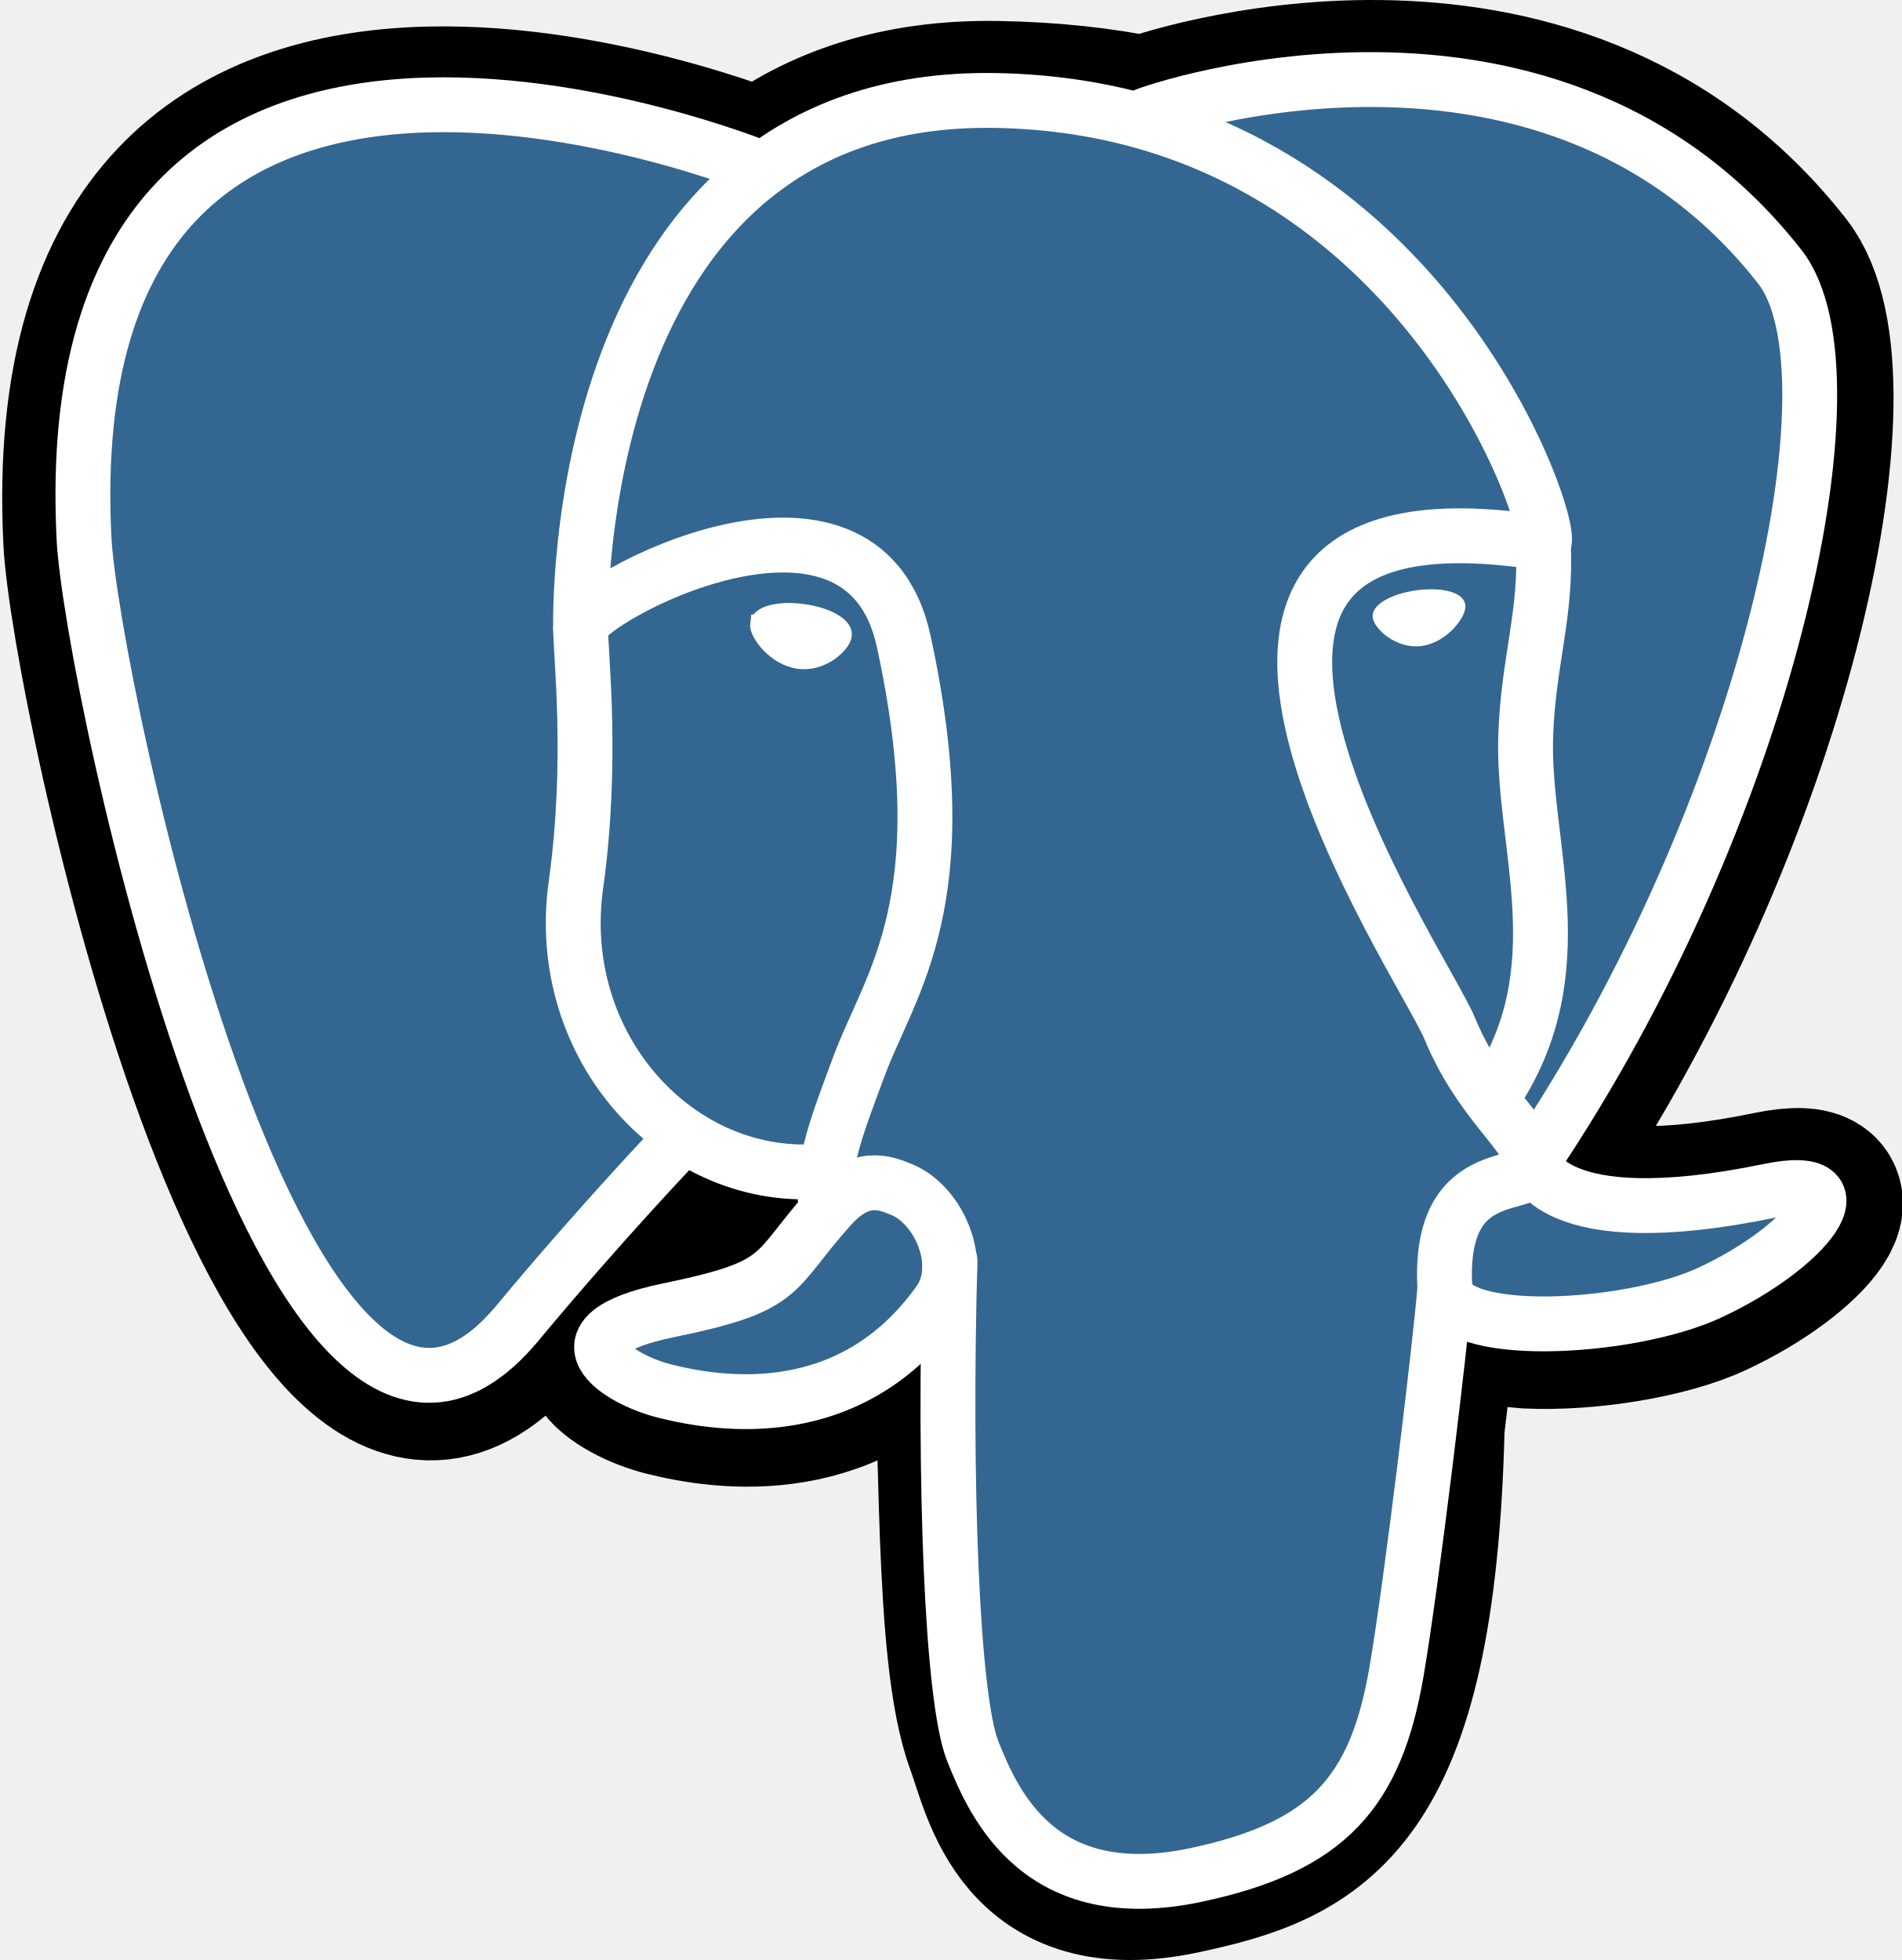
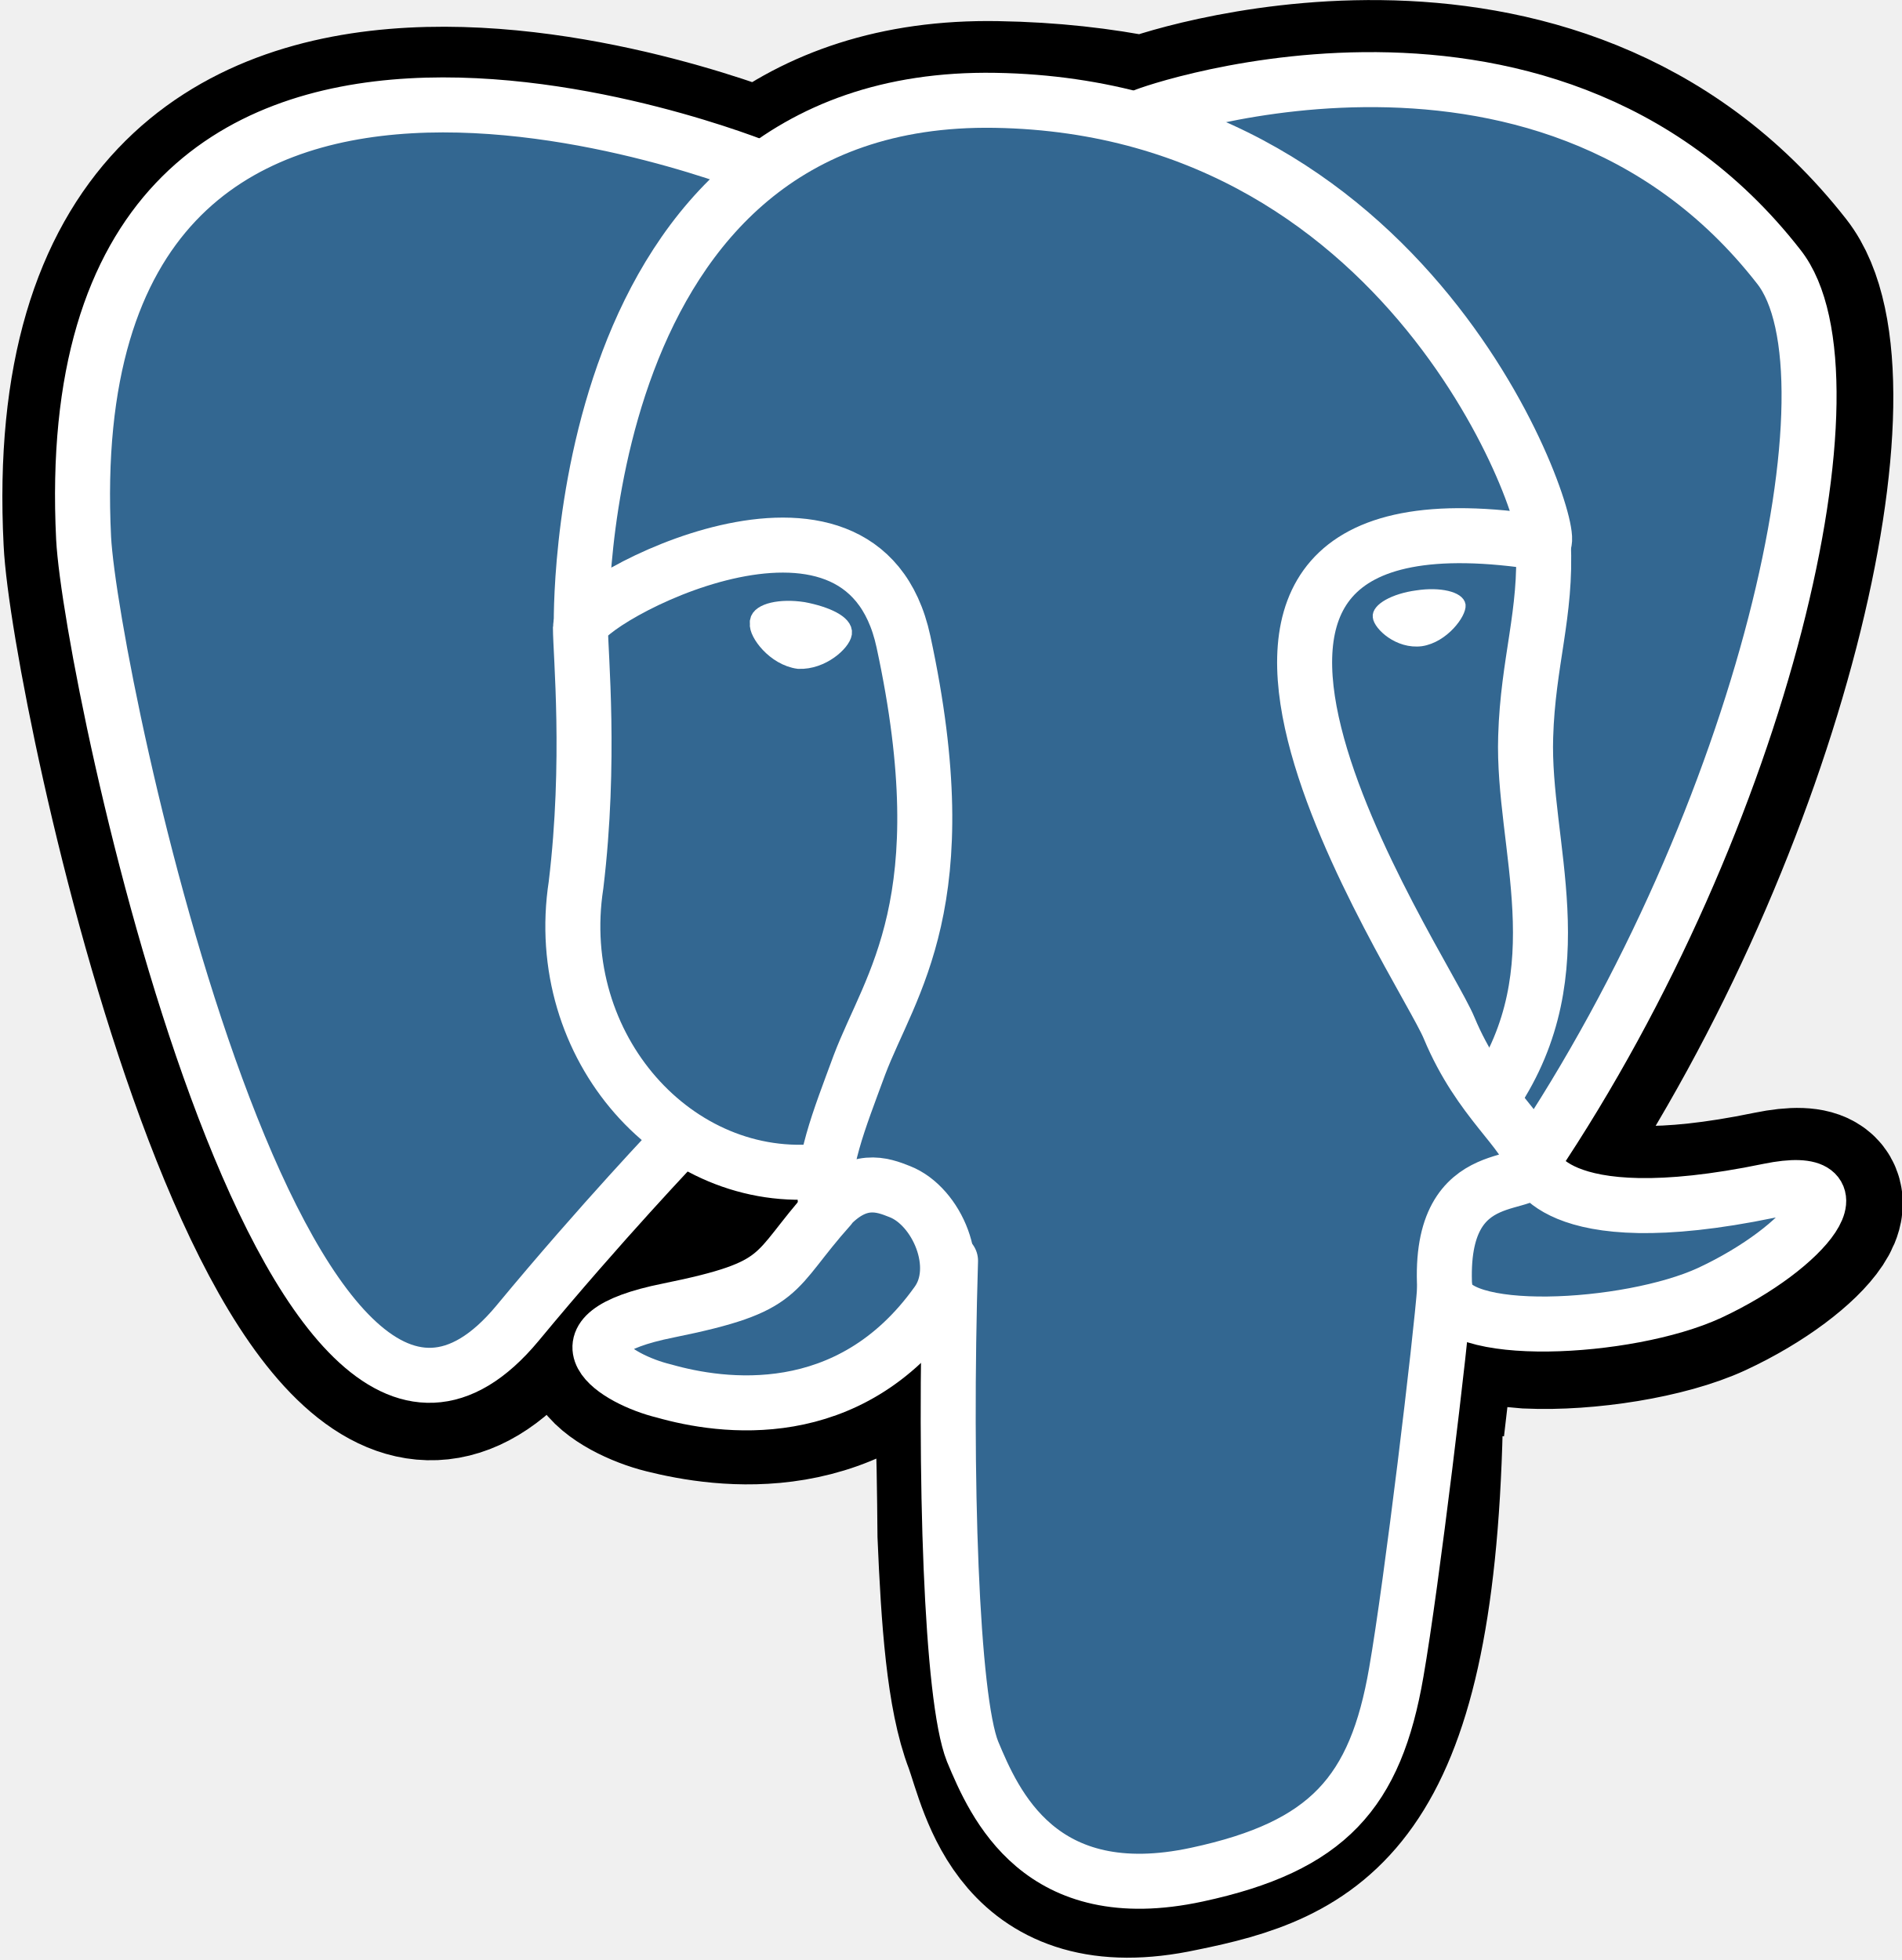
- <svg xmlns="http://www.w3.org/2000/svg" width="432.071pt" height="445.383pt" viewBox="0 0 432.071 445.383" xml:space="preserve">
-   <g id="orginal" style="fill-rule:nonzero;clip-rule:nonzero;stroke:#000000;stroke-miterlimit:4;">
- 	</g>
-   <g id="Layer_x0020_3" style="fill-rule:nonzero;clip-rule:nonzero;fill:none;stroke:#FFFFFF;stroke-width:12.465;stroke-linecap:round;stroke-linejoin:round;stroke-miterlimit:4;">
-     <path style="fill:#000000;stroke:#000000;stroke-width:37.395;stroke-linecap:butt;stroke-linejoin:miter;" d="M323.205,324.227c2.833-23.601,1.984-27.062,19.563-23.239l4.463,0.392c13.517,0.615,31.199-2.174,41.587-7c22.362-10.376,35.622-27.7,13.572-23.148c-50.297,10.376-53.755-6.655-53.755-6.655c53.111-78.803,75.313-178.836,56.149-203.322    C352.514-5.534,262.036,26.049,260.522,26.869l-0.482,0.089c-9.938-2.062-21.06-3.294-33.554-3.496c-22.761-0.374-40.032,5.967-53.133,15.904c0,0-161.408-66.498-153.899,83.628c1.597,31.936,45.777,241.655,98.47,178.31    c19.259-23.163,37.871-42.748,37.871-42.748c9.242,6.14,20.307,9.272,31.912,8.147l0.897-0.765c-0.281,2.876-0.157,5.689,0.359,9.019c-13.572,15.167-9.584,17.83-36.723,23.416c-27.457,5.659-11.326,15.734-0.797,18.367c12.768,3.193,42.305,7.716,62.268-20.224    l-0.795,3.188c5.325,4.26,4.965,30.619,5.72,49.452c0.756,18.834,2.017,36.409,5.856,46.771c3.839,10.36,8.369,37.05,44.036,29.406c29.809-6.388,52.6-15.582,54.677-101.107" />
-     <path style="fill:#336791;stroke:none;" d="M402.395,271.23c-50.302,10.376-53.76-6.655-53.76-6.655c53.111-78.808,75.313-178.843,56.153-203.326c-52.27-66.785-142.752-35.2-144.262-34.38l-0.486,0.087c-9.938-2.063-21.06-3.292-33.56-3.496c-22.761-0.373-40.026,5.967-53.127,15.902    c0,0-161.411-66.495-153.904,83.63c1.597,31.938,45.776,241.657,98.471,178.312c19.26-23.163,37.869-42.748,37.869-42.748c9.243,6.14,20.308,9.272,31.908,8.147l0.901-0.765c-0.28,2.876-0.152,5.689,0.361,9.019c-13.575,15.167-9.586,17.83-36.723,23.416    c-27.459,5.659-11.328,15.734-0.796,18.367c12.768,3.193,42.307,7.716,62.266-20.224l-0.796,3.188c5.319,4.26,9.054,27.711,8.428,48.969c-0.626,21.259-1.044,35.854,3.147,47.254c4.191,11.4,8.368,37.05,44.042,29.406c29.809-6.388,45.256-22.942,47.405-50.555    c1.525-19.631,4.976-16.729,5.194-34.28l2.768-8.309c3.192-26.611,0.507-35.196,18.872-31.203l4.463,0.392c13.517,0.615,31.208-2.174,41.591-7c22.358-10.376,35.618-27.7,13.573-23.148z" />
-     <path d="M215.866,286.484c-1.385,49.516,0.348,99.377,5.193,111.495c4.848,12.118,15.223,35.688,50.9,28.045c29.806-6.39,40.651-18.756,45.357-46.051c3.466-20.082,10.148-75.854,11.005-87.281" />
-     <path d="M173.104,38.256c0,0-161.521-66.016-154.012,84.109c1.597,31.938,45.779,241.664,98.473,178.316c19.256-23.166,36.671-41.335,36.671-41.335" />
-     <path d="M260.349,26.207c-5.591,1.753,89.848-34.889,144.087,34.417c19.159,24.484-3.043,124.519-56.153,203.329" />
-     <path style="stroke-linejoin:bevel;" d="M348.282,263.953c0,0,3.461,17.036,53.764,6.653c22.04-4.552,8.776,12.774-13.577,23.155c-18.345,8.514-59.474,10.696-60.146-1.069c-1.729-30.355,21.647-21.133,19.96-28.739c-1.525-6.85-11.979-13.573-18.894-30.338    c-6.037-14.633-82.796-126.849,21.287-110.183c3.813-0.789-27.146-99.002-124.553-100.599c-97.385-1.597-94.19,119.762-94.19,119.762" />
-     <path d="M188.604,274.334c-13.577,15.166-9.584,17.829-36.723,23.417c-27.459,5.66-11.326,15.733-0.797,18.365c12.768,3.195,42.307,7.718,62.266-20.229c6.078-8.509-0.036-22.086-8.385-25.547c-4.034-1.671-9.428-3.765-16.361,3.994z" />
-     <path d="M187.715,274.069c-1.368-8.917,2.93-19.528,7.536-31.942c6.922-18.626,22.893-37.255,10.117-96.339c-9.523-44.029-73.396-9.163-73.436-3.193c-0.039,5.968,2.889,30.26-1.067,58.548c-5.162,36.913,23.488,68.132,56.479,64.938" />
-     <path style="fill:#FFFFFF;stroke-width:4.155;stroke-linecap:butt;stroke-linejoin:miter;" d="M172.517,141.7c-0.288,2.039,3.733,7.48,8.976,8.207c5.234,0.73,9.714-3.522,9.998-5.559c0.284-2.039-3.732-4.285-8.977-5.015c-5.237-0.731-9.719,0.333-9.996,2.367z" />
-     <path style="fill:#FFFFFF;stroke-width:2.078;stroke-linecap:butt;stroke-linejoin:miter;" d="M331.941,137.543c0.284,2.039-3.732,7.48-8.976,8.207c-5.238,0.73-9.718-3.522-10.005-5.559c-0.277-2.039,3.74-4.285,8.979-5.015c5.239-0.73,9.718,0.333,10.002,2.368z" />
-     <path d="M350.676,123.432c0.863,15.994-3.445,26.888-3.988,43.914c-0.804,24.748,11.799,53.074-7.191,81.435" />
-     <path style="stroke-width:3;" d="M0,60.232" />
+ <svg xmlns="http://www.w3.org/2000/svg" viewBox="0 0 432.1 445.4">
+   <g fill="none" stroke="#FFF" stroke-width="12.5" stroke-linecap="round" stroke-linejoin="round">
+     <path fill="#000" stroke="#000" stroke-width="37.4" d="M323.2 324.2c2.8-23.6 2-27 19.6-23.2l4.4.4c13.5.6 31.2-2.2 41.6-7 22.4-10.4 35.6-27.7 13.6-23.2-50.3 10.4-53.8-6.6-53.8-6.6 53-78.8 75.3-179 56.2-203.3C352.5-5.5 262 26 260.5 27h-.5c-10-2-21-3.3-33.5-3.5-22.8-.4-40 6-53 16 0 0-161.6-66.6-154 83.5C21 155 65.2 364.6 118 301.3c19.2-23.2 37.8-42.7 37.8-42.7 9.2 6 20.3 9.2 32 8l.8-.7c-.3 2.4-.2 5.2.4 9-13.6 15-9.6 17.4-36.8 23-27.4 5.6-11.3 15.7-.8 18.3 12.8 3.2 42.3 7.8 62.3-20.2l-.8 3.3c5 4.3 5 30.6 5.2 49.5.8 19 2 36.4 6 46.7 3.7 10.3 8.3 37 44 29.3 29.7-6 52.7-15.2 54.7-101" stroke-linecap="butt" stroke-linejoin="miter" />
+     <path fill="#336791" stroke="none" d="M402.4 271.2c-50.3 10.4-53.8-6.6-53.8-6.6 53-78.8 75.3-179 56.2-203.4C352.5-5.5 262 26 260.5 27h-.5c-10-2-21-3.3-33.5-3.5-22.8-.4-40 6-53 16 0 0-161.6-66.6-154 83.5C21 155 65 364.6 117.8 301.3c19.2-23.2 37.8-42.7 37.8-42.7 9.2 6 20.3 9.2 32 8l.8-.7c-.3 2.4-.2 5.2.4 9-13.6 15-9.6 17.4-36.8 23-27.4 5.6-11.3 15.7-.8 18.3 12.8 3.2 42.3 7.8 62.3-20.2l-.8 3.3c5.2 4.3 9 27.7 8.3 49-.6 21.2-1 35.8 3.2 47.2 4.2 11.3 8.4 37 44 29.3 29.8-6.4 45.3-23 47.4-50.5 1.5-19.7 5-16.8 5-34.3l3-8.3c3-26.7.4-35.3 18.8-31.3l4.4.4c13.5.7 31.2-2 41.6-7 22.4-10.3 35.6-27.6 13.6-23z" />
+     <path d="M216 286.5c-1.5 49.5.2 99.4 5 111.5 5 12 15.3 35.7 51 28 29.8-6.4 40.6-18.7 45.3-46 3.5-20 10.2-76 11-87.3M173 38.3s-161.4-66-154 84c1.7 32 46 241.7 98.6 178.4 19.2-23.2 36.6-41.4 36.6-41.4m106-233c-5.4 1.7 90-35 144 34.3 19.4 24.5-3 124.5-56 203.4" />
+     <path d="M348.3 264s3.4 17 53.7 6.6c22-4.5 8.8 12.8-13.5 23.2-18.4 8.5-59.5 10.7-60.2-1-1.7-30.5 21.7-21.2 20-28.8-1.5-7-12-13.6-19-30.4-6-14.6-82.7-126.8 21.4-110.2 3.8-.8-27.2-99-124.6-100.6-97-1.6-94 119.8-94 119.8" stroke-linejoin="bevel" />
+     <path d="M188.6 274.3c-13.6 15.2-9.6 18-36.7 23.5-28 5.6-11.8 15.7-1 18.3 13 3.7 42 8 62-20 6-8.2 0-22-8.4-25.3-4-1.6-9.6-3.7-16.5 4z" />
+     <path d="M187.7 274c-1.4-8.8 3-19.5 7.6-32 7-18.5 22.8-37 10-96.2-9.5-44-73.3-9.2-73.4-3.2 0 6 2.4 30.3-1 58.5-5.7 37 23 68.7 56 65" />
+     <path fill="#FFF" stroke-width="4.2" d="M172.5 141.7c-.3 2 3.7 7.5 9 8.2 5.2.2 9.7-4 10-6 .3-2-3.7-4-9-5-5.2-.8-9.7.3-10 2.3z" stroke-linecap="butt" stroke-linejoin="miter" />
+     <path fill="#FFF" stroke-width="2.1" d="M332 137.5c.2 2-3.8 7.5-9 8.3-5.3.7-9.8-3.6-10-5.6-.3-2 3.7-4.3 9-5 5.2-.8 9.7.3 10 2.3z" stroke-linecap="butt" stroke-linejoin="miter" />
+     <path d="M350.7 123.4c.8 16-3.5 27-4 44-.8 24.7 11.8 53-7.2 81.4" />
  </g>
</svg>
